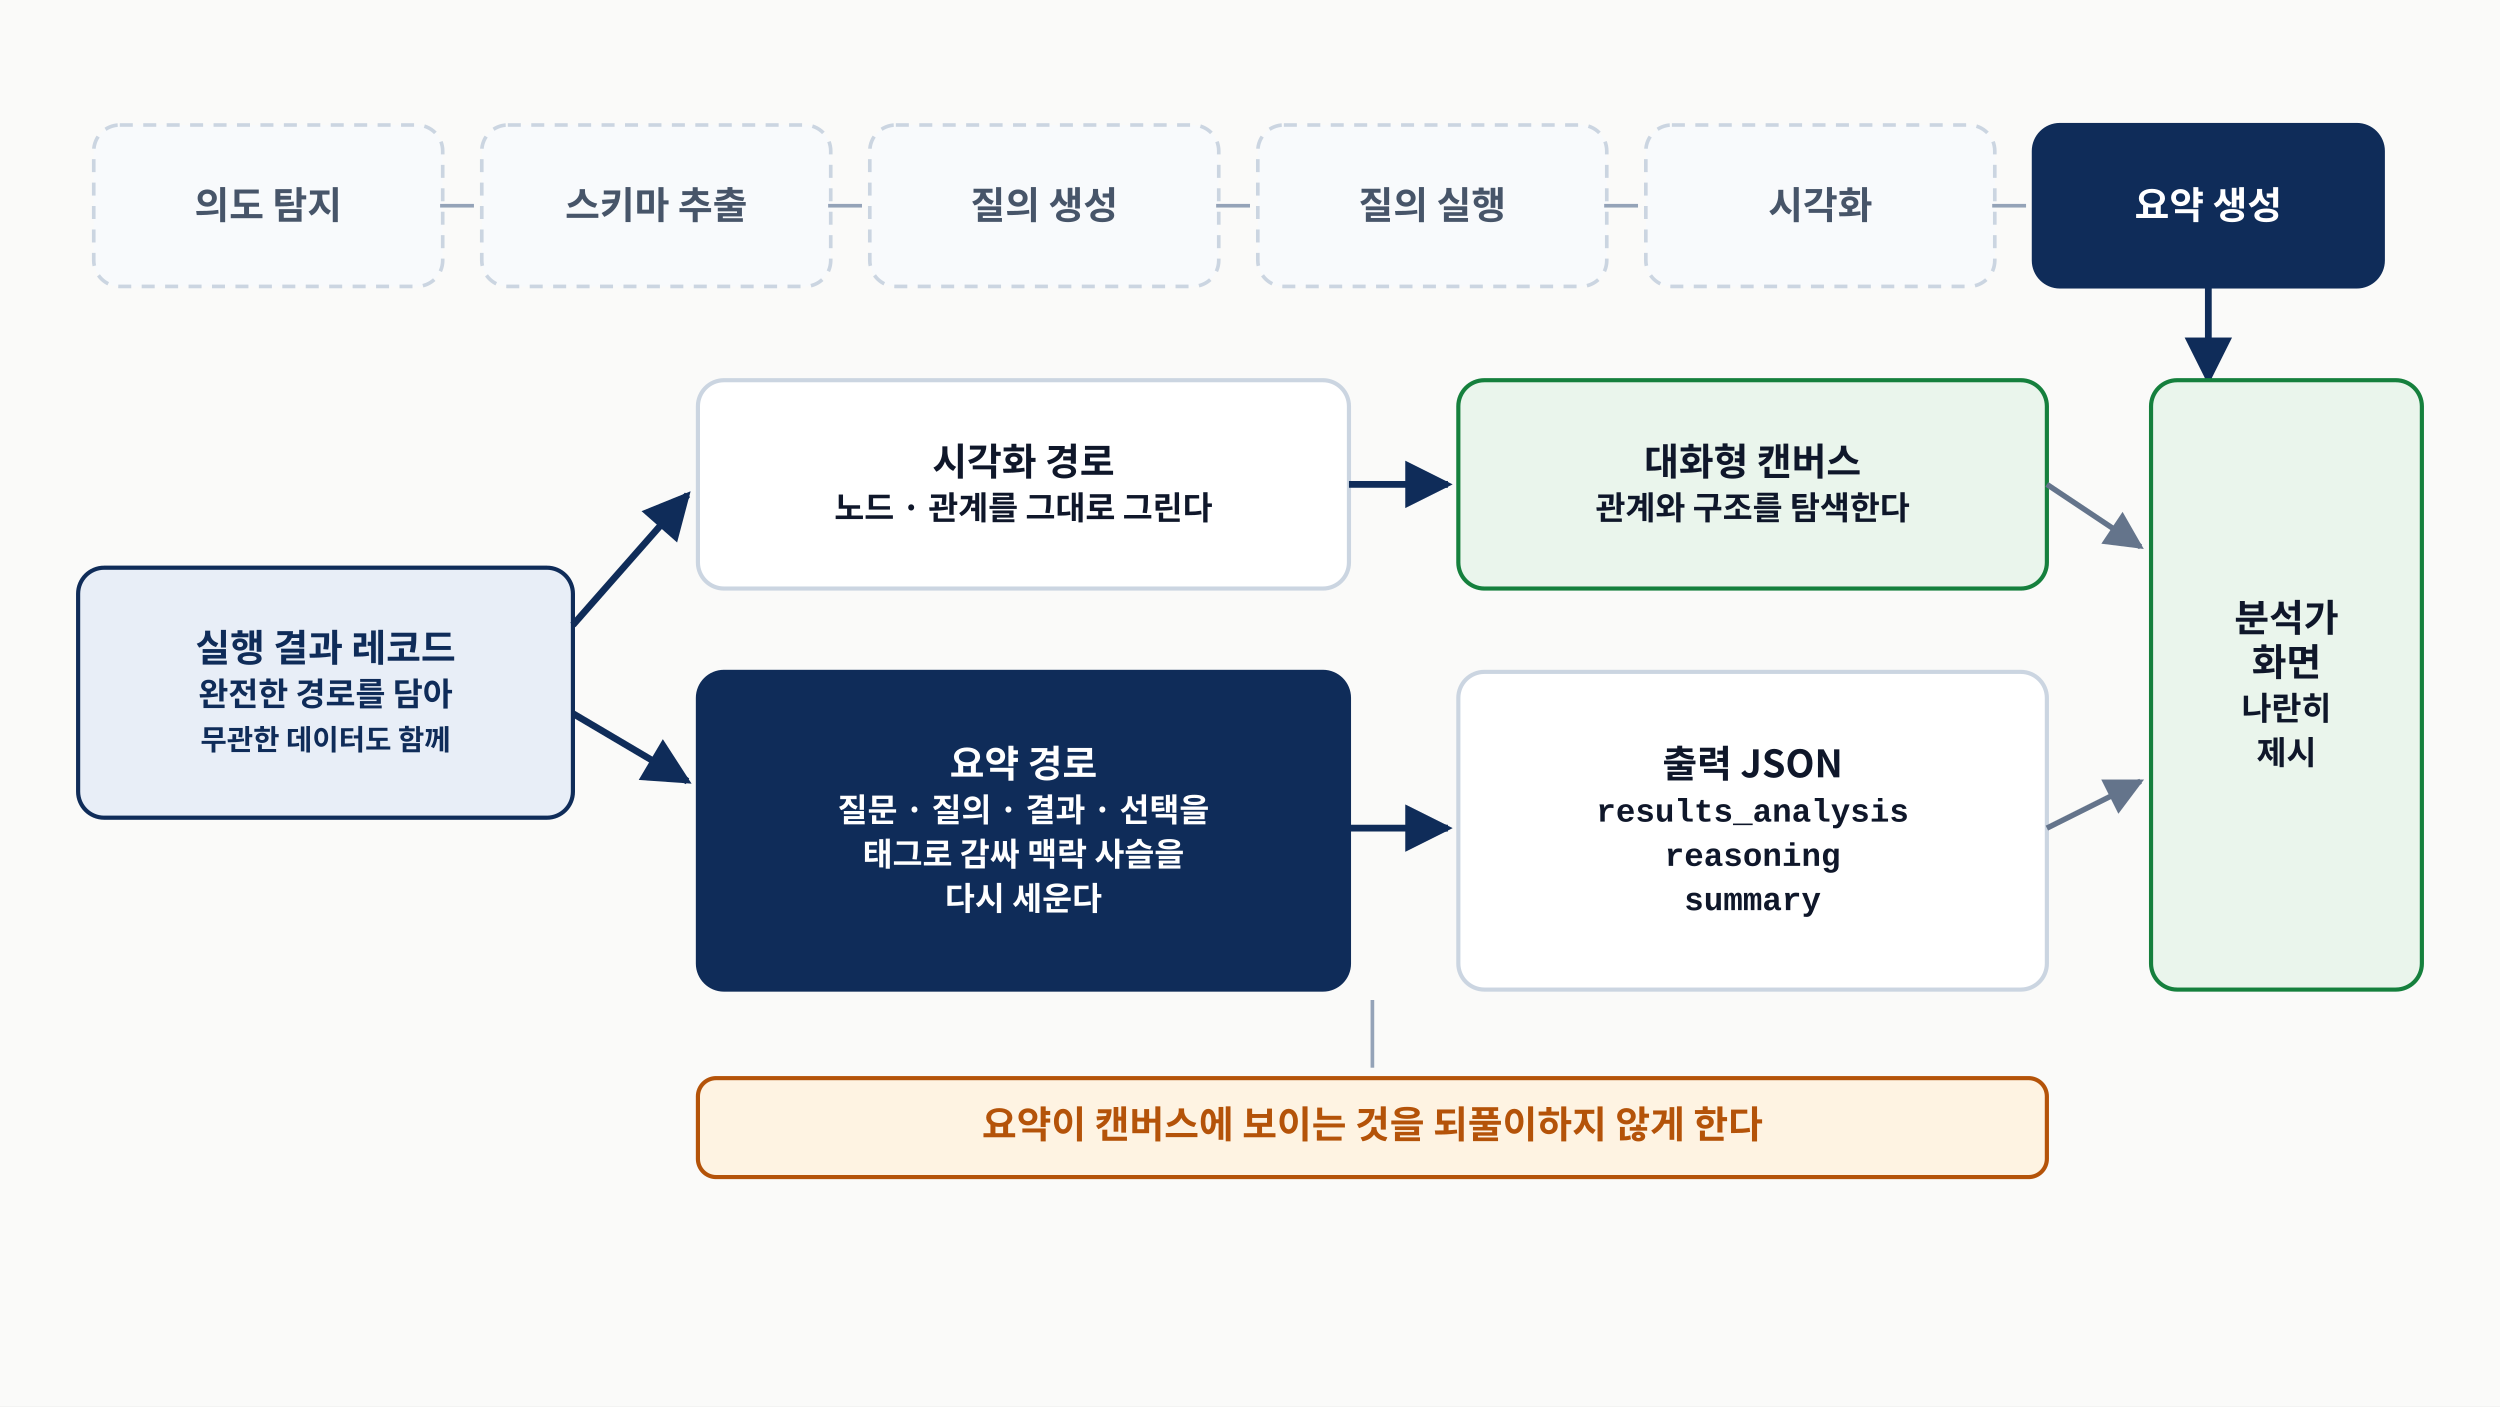
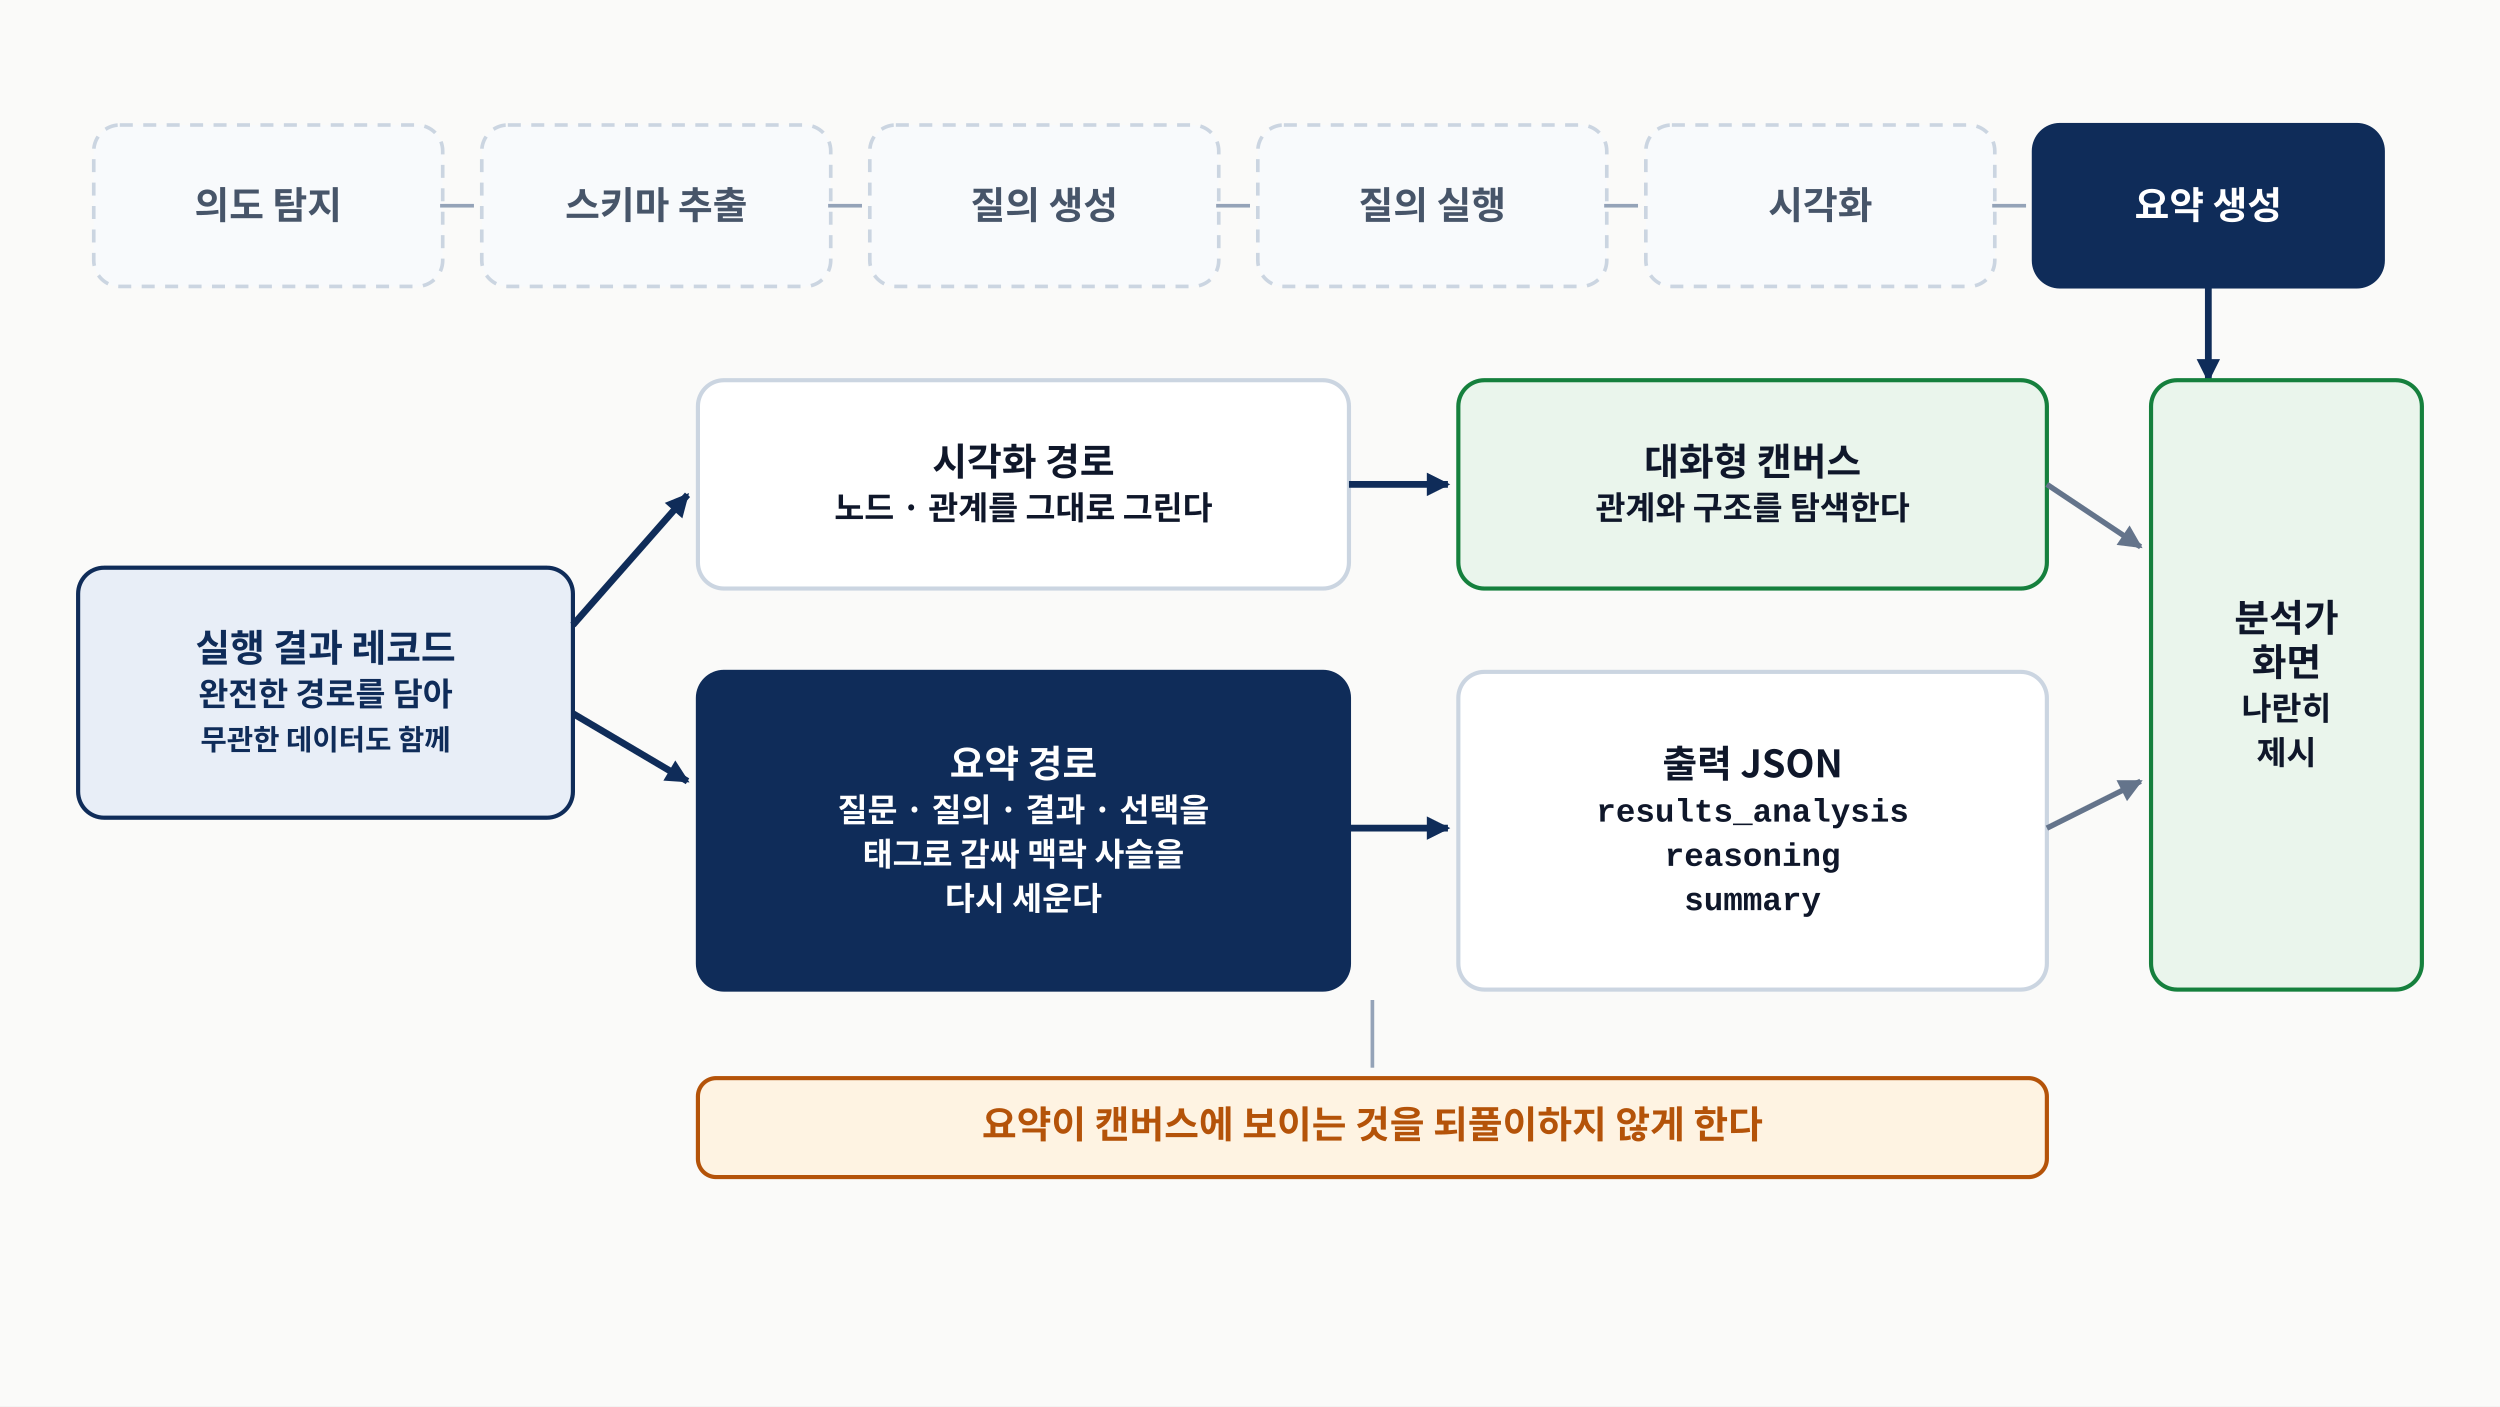
<svg xmlns="http://www.w3.org/2000/svg" viewBox="0 0 960 540" role="img" aria-labelledby="figTitle figDesc">
  <style>
    .t{font-family:'Noto Sans CJK KR','Apple SD Gothic Neo','Malgun Gothic','Noto Sans KR',NanumGothic,Inter,system-ui,sans-serif}
    .mono{font-family:'SFMono-Regular',Consolas,'Liberation Mono',Menlo,monospace}
    .h{font-size:17px;font-weight:900}
    .m{font-size:14.5px;font-weight:800}
    .s{font-size:12.5px;font-weight:700}
    .xs{font-size:11px;font-weight:700}
    .box{fill:#ffffff;stroke:#cbd5e1;stroke-width:1.6}
    .lane{fill:#f1f5f9;stroke:#cbd5e1;stroke-width:1.4}
    .fill-navy{fill:#0f2c59;stroke:#0f2c59;stroke-width:1.6}
    .fill-tint{fill:#e8eef7;stroke:#0f2c59;stroke-width:1.6}
    .fill-warn{fill:#fef3e2;stroke:#b45309;stroke-width:1.6}
    .fill-bad{fill:#fdeceb;stroke:#b91c1c;stroke-width:1.6}
    .fill-ok{fill:#eaf5ec;stroke:#15803d;stroke-width:1.6}
    .fill-mute{fill:#f8fafc;stroke:#cbd5e1;stroke-width:1.4;stroke-dasharray:5 4}
    .arw{stroke:#64748b;stroke-width:2.1;fill:none;marker-end:url(#ah)}
    .arw-navy{stroke:#0f2c59;stroke-width:2.6;fill:none;marker-end:url(#ahn)}
    .arw-bad{stroke:#b91c1c;stroke-width:2.2;fill:none;marker-end:url(#ahb);stroke-dasharray:6 4}
    .arw-warn{stroke:#b45309;stroke-width:2.2;fill:none;marker-end:url(#ahw);stroke-dasharray:6 4}
    .tick{stroke:#94a3b8;stroke-width:1.4;fill:none}
    .an-s{text-anchor:start}
    .an-m{text-anchor:middle}
    .an-e{text-anchor:end}
  </style>
  <defs>
-     <marker id="ah" viewBox="0 0 10 10" refX="9" refY="5" markerWidth="7" markerHeight="7" orient="auto-start-reverse">
+     <marker id="ah" viewBox="0 0 10 10" refX="9" refY="5" markerUnits="userSpaceOnUse" markerWidth="9" markerHeight="9" orient="auto-start-reverse">
      <path d="M0 0L10 5L0 10z" fill="#64748b" />
    </marker>
-     <marker id="ahn" viewBox="0 0 10 10" refX="9" refY="5" markerWidth="7" markerHeight="7" orient="auto-start-reverse">
+     <marker id="ahn" viewBox="0 0 10 10" refX="9" refY="5" markerUnits="userSpaceOnUse" markerWidth="9" markerHeight="9" orient="auto-start-reverse">
      <path d="M0 0L10 5L0 10z" fill="#0f2c59" />
    </marker>
-     <marker id="ahb" viewBox="0 0 10 10" refX="9" refY="5" markerWidth="7" markerHeight="7" orient="auto-start-reverse">
+     <marker id="ahb" viewBox="0 0 10 10" refX="9" refY="5" markerUnits="userSpaceOnUse" markerWidth="9" markerHeight="9" orient="auto-start-reverse">
      <path d="M0 0L10 5L0 10z" fill="#b91c1c" />
    </marker>
-     <marker id="ahw" viewBox="0 0 10 10" refX="9" refY="5" markerWidth="7" markerHeight="7" orient="auto-start-reverse">
+     <marker id="ahw" viewBox="0 0 10 10" refX="9" refY="5" markerUnits="userSpaceOnUse" markerWidth="9" markerHeight="9" orient="auto-start-reverse">
      <path d="M0 0L10 5L0 10z" fill="#b45309" />
    </marker>
  </defs>
  <rect width="960" height="540" fill="#fafaf9" />
  <rect class="fill-mute" x="36" y="48" width="134" height="62" rx="10" />
  <text class="t m an-m" x="103.0" y="84.0" fill="#475569">의도 탐지</text>
  <rect class="fill-mute" x="185" y="48" width="134" height="62" rx="10" />
  <text class="t m an-m" x="252.0" y="84.0" fill="#475569">스키마 추출</text>
  <path class="tick" d="M169 79.0L182 79.0" />
  <rect class="fill-mute" x="334" y="48" width="134" height="62" rx="10" />
  <text class="t m an-m" x="401.0" y="84.0" fill="#475569">질의 생성</text>
  <path class="tick" d="M318 79.0L331 79.0" />
  <rect class="fill-mute" x="483" y="48" width="134" height="62" rx="10" />
  <text class="t m an-m" x="550.0" y="84.0" fill="#475569">질의 실행</text>
  <path class="tick" d="M467 79.0L480 79.0" />
  <rect class="fill-mute" x="632" y="48" width="134" height="62" rx="10" />
  <text class="t m an-m" x="699.0" y="84.0" fill="#475569">시각화</text>
  <path class="tick" d="M616 79.0L629 79.0" />
  <rect class="fill-navy" x="781" y="48" width="134" height="62" rx="10" />
  <text class="t m an-m" x="848.0" y="84.0" fill="#ffffff">요약 생성</text>
  <path class="tick" d="M765 79.0L778 79.0" />
  <path class="arw-navy" d="M848.0 110L848.0 146" />
  <rect class="fill-tint" x="30" y="218" width="190" height="96" rx="10" />
  <text class="t m an-m" x="125.0" y="254.0" fill="#0f2c59">실행 결과 레코드</text>
  <text class="t s an-m" x="125.0" y="271.0" fill="#0f2c59">완전한 경로를 담아</text>
  <text class="t xs an-m" x="125.0" y="288.0" fill="#0f2c59">무관한 데이터도 함께</text>
  <rect class="box" x="268" y="146" width="250" height="80" rx="10" />
  <text class="t m an-m" x="393.0" y="182.5" fill="#0f172a">시각화 경로</text>
  <text class="t s an-m" x="393.0" y="199.5" fill="#0f172a">노드 · 관계를 그대로 그린다</text>
  <rect class="fill-navy" x="268" y="258" width="250" height="122" rx="10" />
  <text class="t m an-m" x="393.0" y="298.5" fill="#ffffff">요약 경로</text>
  <text class="t s an-m" x="393.0" y="315.5" fill="#ffffff">질문 · 질의 · 결과 · 선택을</text>
  <text class="t s an-m" x="393.0" y="332.5" fill="#ffffff">태그로 감싸 맥락 사슬을</text>
  <text class="t s an-m" x="393.0" y="349.5" fill="#ffffff">다시 세운다</text>
  <path class="arw-navy" d="M220 240L264 190" />
  <path class="arw-navy" d="M220 274L264 300" />
  <rect class="box" x="560" y="258" width="226" height="122" rx="10" />
  <text class="t m an-m" x="673.0" y="298.5" fill="#0f172a">출력 JSON</text>
  <text class="t s mono an-m" x="673.0" y="315.5" fill="#0f172a">results_analysis</text>
  <text class="t s mono an-m" x="673.0" y="332.5" fill="#0f172a">reasoning</text>
  <text class="t s mono an-m" x="673.0" y="349.5" fill="#0f172a">summary</text>
  <path class="arw-navy" d="M518 318L556 318" />
  <rect class="fill-ok" x="560" y="146" width="226" height="80" rx="10" />
  <text class="t m an-m" x="673.0" y="182.5" fill="#0f172a">대화형 캔버스</text>
  <text class="t s an-m" x="673.0" y="199.5" fill="#0f172a">관계와 구조를 탐색한다</text>
  <path class="arw-navy" d="M518 186L556 186" />
  <rect class="fill-ok" x="826" y="146" width="104" height="234" rx="10" />
  <text class="t m an-m" x="878.0" y="242.5" fill="#0f172a">분석가</text>
  <text class="t m an-m" x="878.0" y="259.5" fill="#0f172a">화면</text>
  <text class="t s an-m" x="878.0" y="276.5" fill="#0f172a">나란히</text>
  <text class="t s an-m" x="878.0" y="293.5" fill="#0f172a">제시</text>
  <path class="arw" d="M786 186L822 210" />
  <path class="arw" d="M786 318L822 300" />
  <rect class="fill-warn" x="268" y="414" width="518" height="38" rx="7" />
  <text class="t m an-m" x="527.0" y="437.0" fill="#b45309">요약이 캔버스에 보이는 것을 되풀이하지 않게 한다</text>
  <path class="tick" d="M527 384L527 410" />
</svg>
